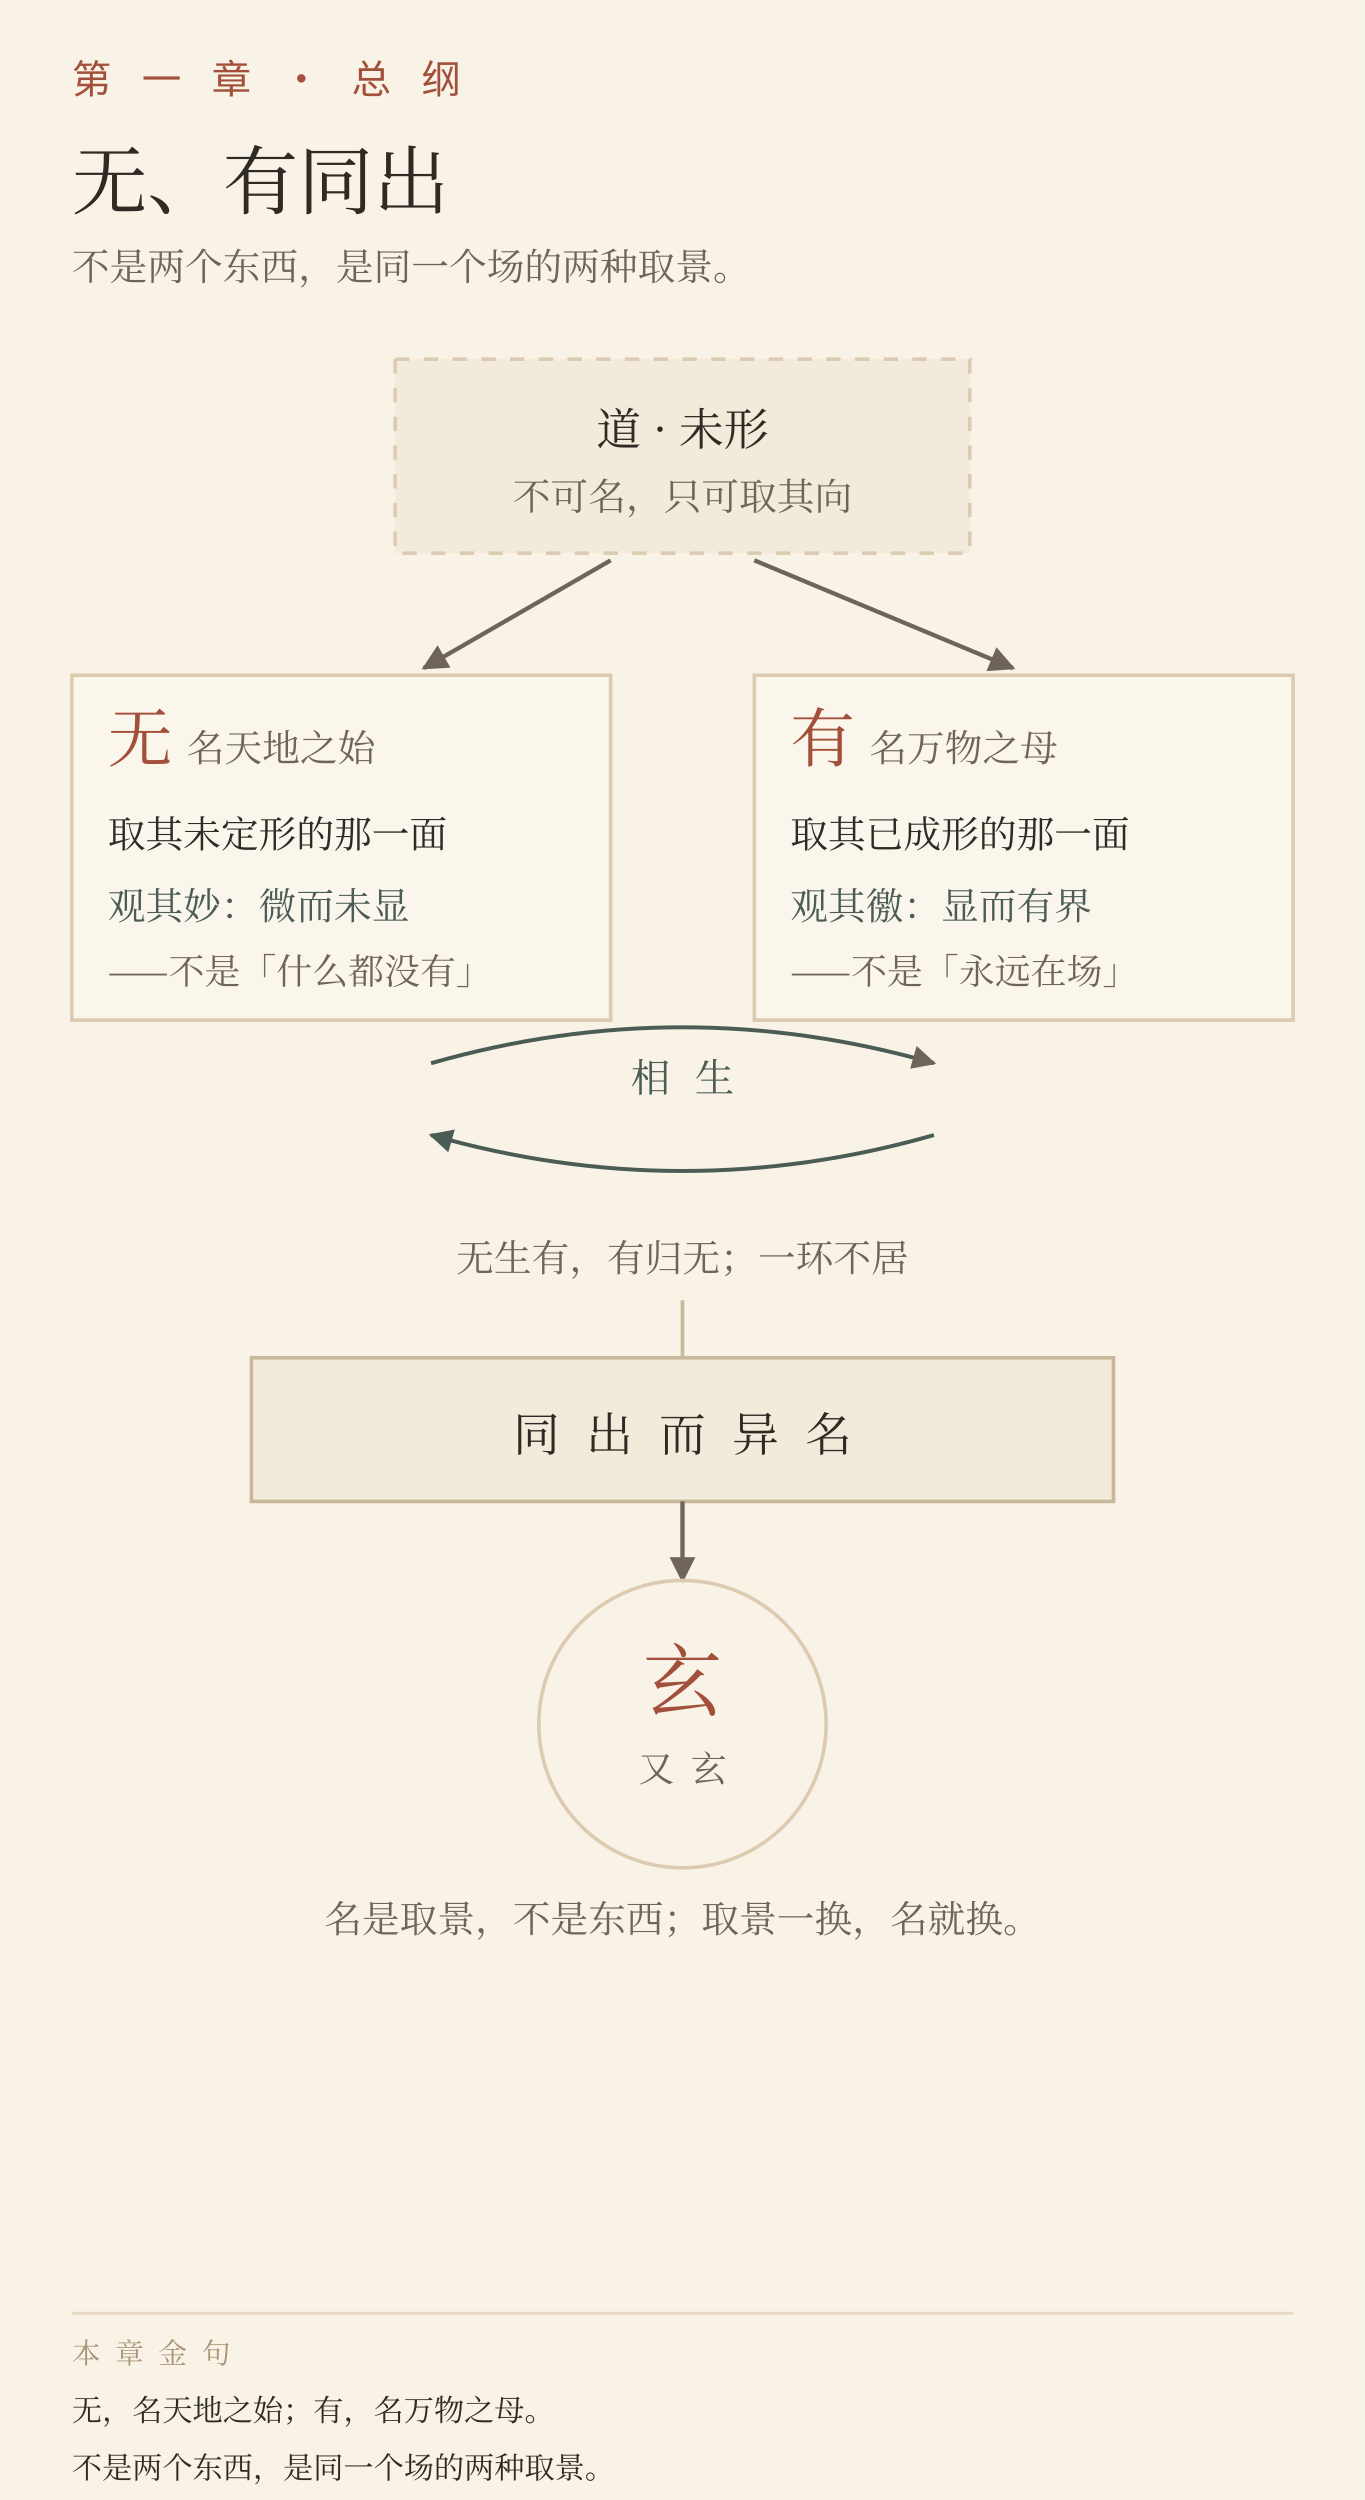
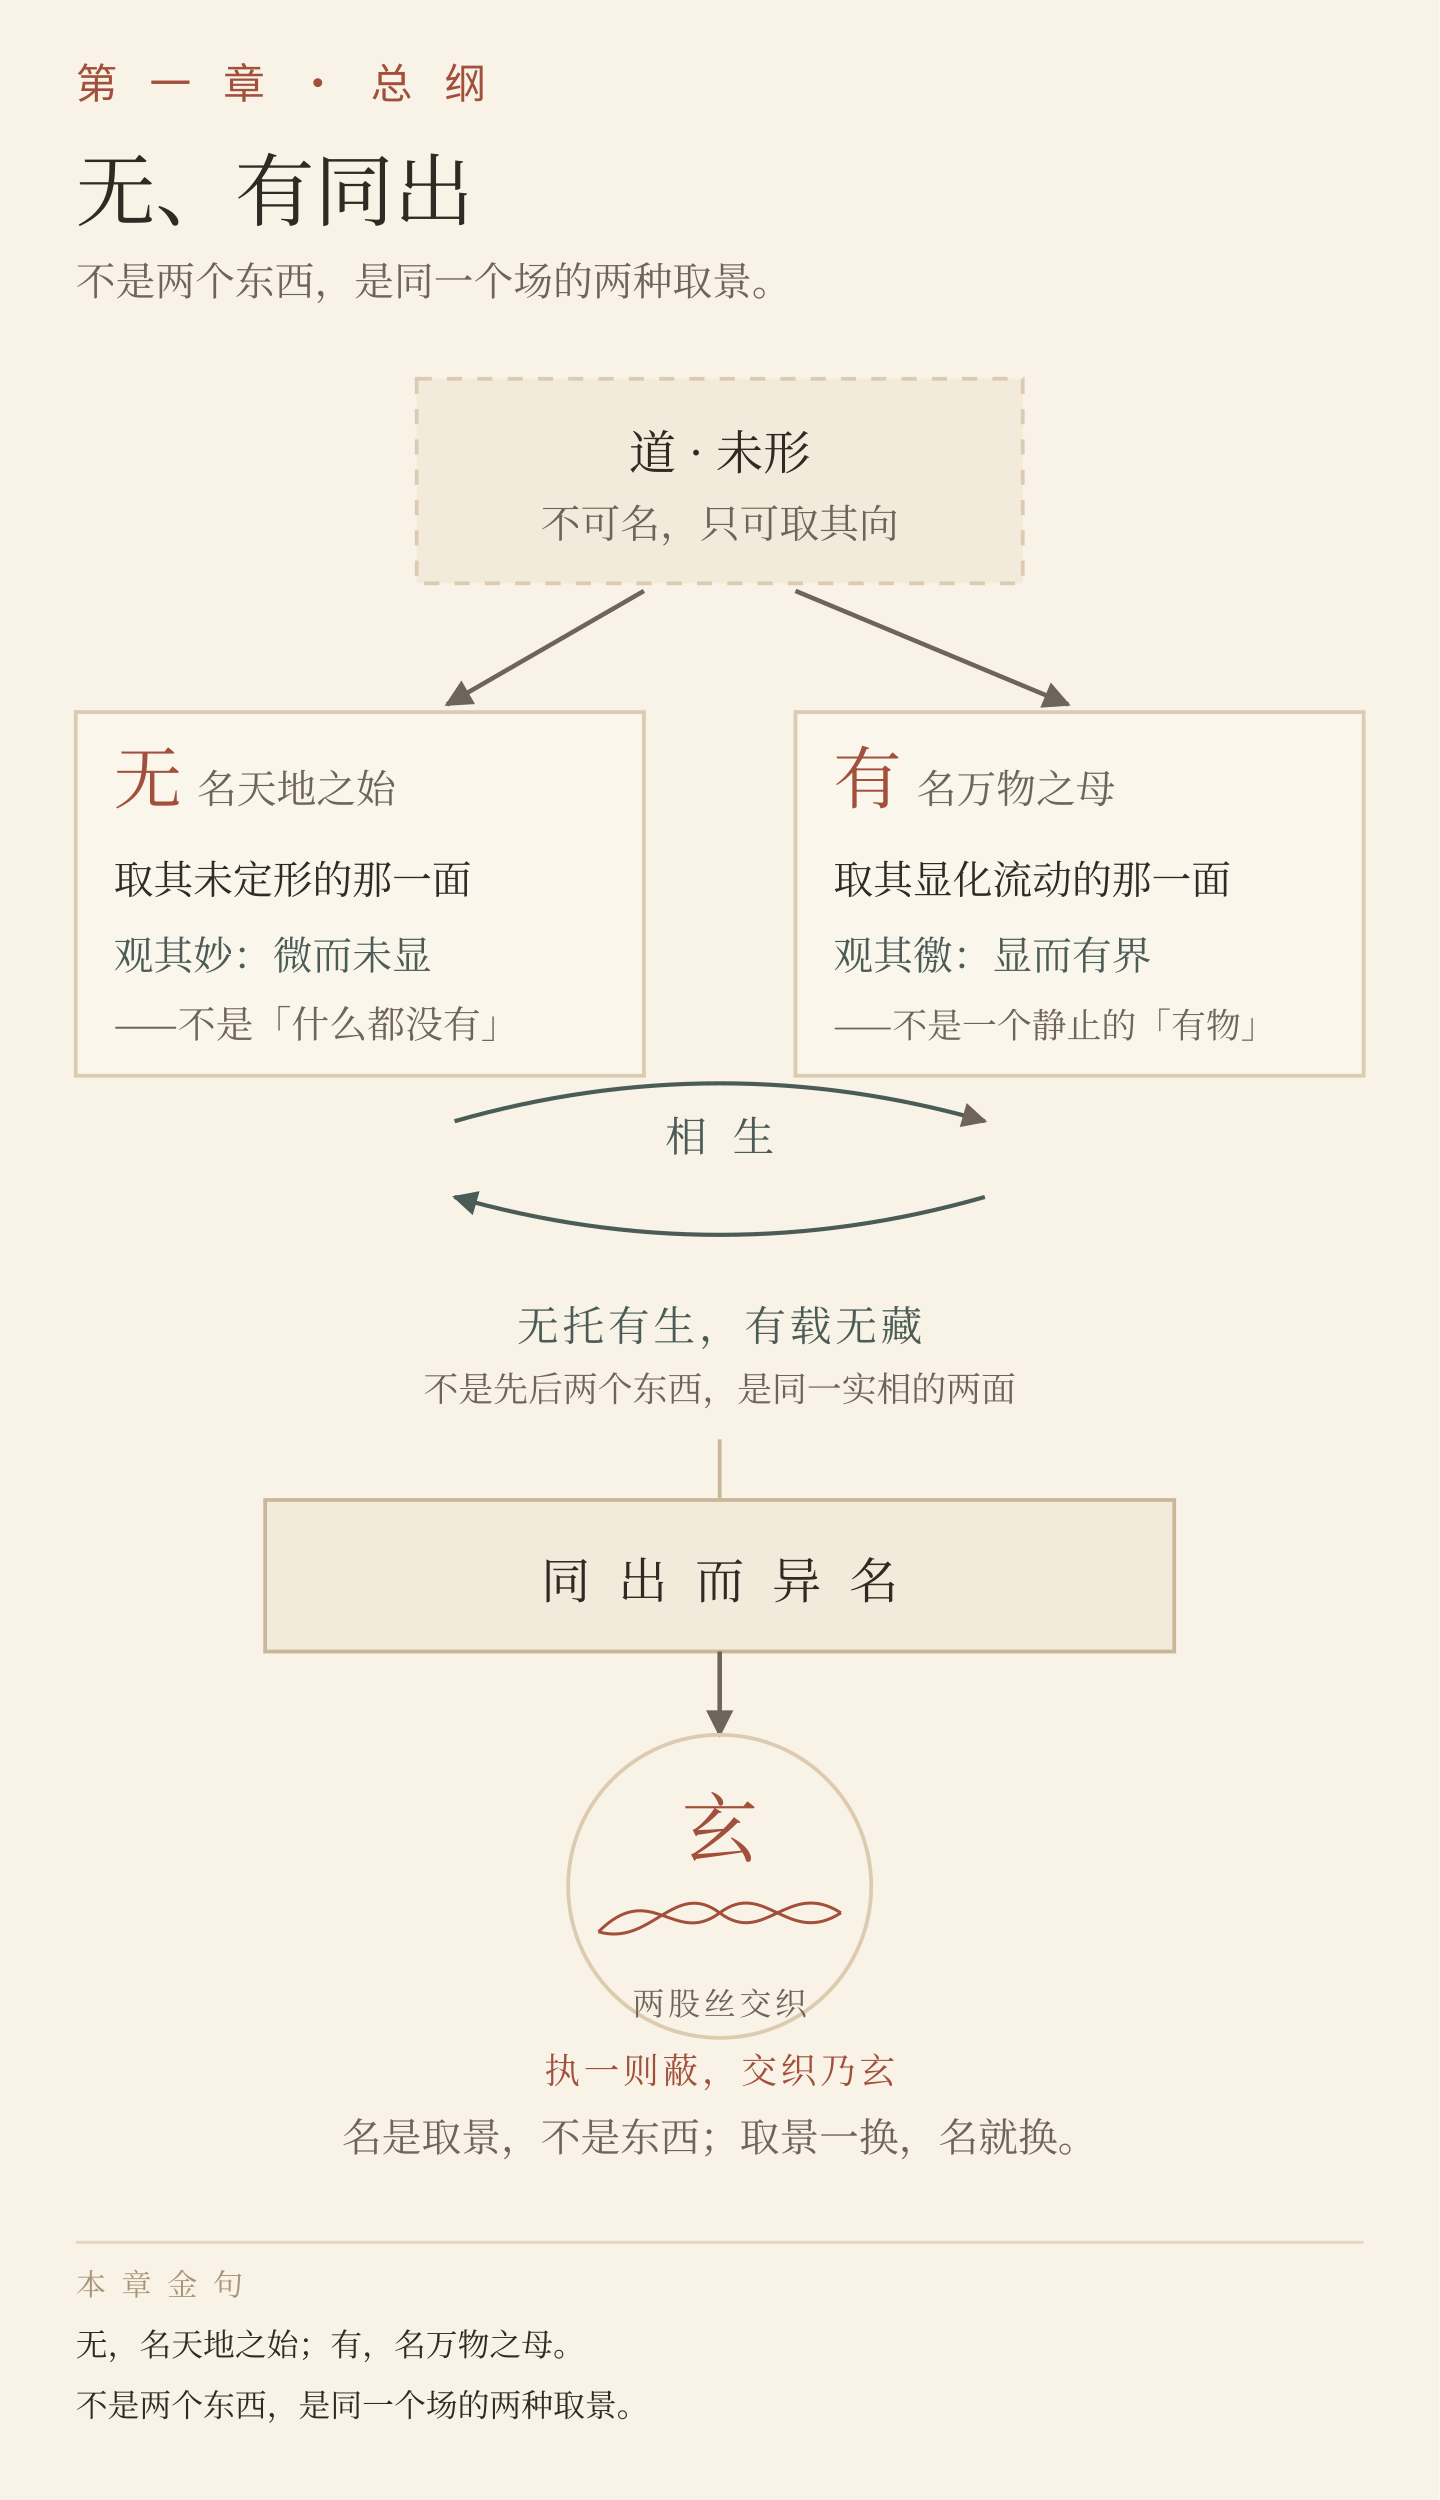
- <svg xmlns="http://www.w3.org/2000/svg" viewBox="0 0 380 696" role="img" aria-label="无与有同出而异名：一个场，两种取景" font-family="'Noto Serif CJK SC','Noto Serif SC','Songti SC',serif">
+ <svg xmlns="http://www.w3.org/2000/svg" viewBox="0 0 380 660" role="img" aria-label="无与有同出而异名：一个场，两种取景" font-family="'Noto Serif CJK SC','Noto Serif SC','Songti SC',serif">
  <defs>
    <marker id="arr" viewBox="0 0 10 10" refX="9" refY="5" markerWidth="6" markerHeight="6" orient="auto">
      <path d="M0 0 L10 5 L0 10 z" fill="#6E6459" />
    </marker>
    <marker id="arr2" viewBox="0 0 10 10" refX="9" refY="5" markerWidth="6" markerHeight="6" orient="auto">
      <path d="M0 0 L10 5 L0 10 z" fill="#4A5C55" />
    </marker>
    <marker id="arrL" viewBox="0 0 10 10" refX="1" refY="5" markerWidth="6" markerHeight="6" orient="auto">
      <path d="M10 0 L0 5 L10 10 z" fill="#4A5C55" />
    </marker>
    <marker id="arrS" viewBox="0 0 10 10" refX="9" refY="5" markerWidth="6" markerHeight="6" orient="auto">
      <path d="M0 0 L10 5 L0 10 z" fill="#A2503B" />
    </marker>
  </defs>
-   <rect x="0" y="0" width="380" height="696" fill="#F8F3E6" />
+   <rect x="0" y="0" width="380" height="660" fill="#F8F3E6" />
  <text x="20" y="26" font-size="11" fill="#A2503B" font-family="'Noto Sans CJK SC','Noto Sans SC',sans-serif" letter-spacing="3">第 一 章 · 总 纲</text>
  <text x="20" y="58" font-size="21" fill="#2F2A24">无、有同出</text>
  <text x="20" y="78" font-size="10.5" fill="#6E6459">不是两个东西，是同一个场的两种取景。</text>
  <rect x="110" y="100" width="160" height="54" fill="#F2EADA" stroke="#DCCBB0" stroke-width="1.0" stroke-dasharray="4 4" />
  <text x="190" y="124" font-size="12.5" fill="#2F2A24" text-anchor="middle">道 · 未形</text>
  <text x="190" y="142" font-size="10.5" fill="#6E6459" text-anchor="middle">不可名，只可取其向</text>
  <line x1="170" y1="156" x2="118" y2="186" stroke="#6E6459" stroke-width="1.2" marker-end="url(#arr)" />
  <line x1="210" y1="156" x2="282" y2="186" stroke="#6E6459" stroke-width="1.2" marker-end="url(#arr)" />
  <rect x="20" y="188" width="150" height="96" fill="#FBF6EC" stroke="#DCCBB0" stroke-width="1.0" />
  <text x="30" y="212" font-size="18" fill="#A2503B">无</text>
  <text x="52" y="212" font-size="10.5" fill="#6E6459">名天地之始</text>
  <text x="30" y="236" font-size="10.5" fill="#2F2A24">取其未定形的那一面</text>
  <text x="30" y="256" font-size="10.5" fill="#4A5C55">观其妙：微而未显</text>
  <text x="30" y="274" font-size="10" fill="#6E6459">——不是「什么都没有」</text>
  <rect x="210" y="188" width="150" height="96" fill="#FBF6EC" stroke="#DCCBB0" stroke-width="1.0" />
  <text x="220" y="212" font-size="18" fill="#A2503B">有</text>
  <text x="242" y="212" font-size="10.5" fill="#6E6459">名万物之母</text>
-   <text x="220" y="236" font-size="10.5" fill="#2F2A24">取其已成形的那一面</text>
+   <text x="220" y="236" font-size="10.5" fill="#2F2A24">取其显化流动的那一面</text>
  <text x="220" y="256" font-size="10.5" fill="#4A5C55">观其徼：显而有界</text>
-   <text x="220" y="274" font-size="10" fill="#6E6459">——不是「永远在场」</text>
+   <text x="220" y="274" font-size="9.2" fill="#6E6459">——不是一个静止的「有物」</text>
  <path d="M 120 296 Q 190 276 260 296" fill="none" stroke="#4A5C55" stroke-width="1.1" marker-end="url(#arr)" />
  <path d="M 260 316 Q 190 336 120 316" fill="none" stroke="#4A5C55" stroke-width="1.1" marker-end="url(#arr2)" />
  <text x="190" y="304" font-size="11" fill="#4A5C55" text-anchor="middle" letter-spacing="2">相 生</text>
-   <text x="190" y="354" font-size="10.5" fill="#6E6459" text-anchor="middle">无生有，有归无；一环不居</text>
-   <line x1="190" y1="362" x2="190" y2="378" stroke="#C9B79A" stroke-width="1" />
-   <rect x="70" y="378" width="240" height="40" fill="#F2EADA" stroke="#C9B79A" stroke-width="1.0" />
-   <text x="190" y="404" font-size="13" fill="#2F2A24" text-anchor="middle" letter-spacing="2">同 出 而 异 名</text>
-   <line x1="190" y1="418" x2="190" y2="440" stroke="#6E6459" stroke-width="1.2" marker-end="url(#arr)" />
-   <circle cx="190" cy="480" r="40" fill="none" stroke="#DCCBB0" stroke-width="1" />
-   <text x="190" y="476" font-size="22" fill="#A2503B" text-anchor="middle">玄</text>
-   <text x="190" y="496" font-size="10" fill="#6E6459" text-anchor="middle" letter-spacing="1">又 玄</text>
-   <text x="190" y="538" font-size="10.5" fill="#6E6459" text-anchor="middle">名是取景，不是东西；取景一换，名就换。</text>
-   <line x1="20" y1="644" x2="360" y2="644" stroke="#E6D8C2" stroke-width="0.8" />
-   <text x="20" y="658" font-size="8.0" fill="#A89577" letter-spacing="1">本 章 金 句</text>
-   <text x="20" y="674" font-size="8.4" fill="#2F2A24">无，名天地之始；有，名万物之母。</text>
-   <text x="20" y="690" font-size="8.4" fill="#2F2A24">不是两个东西，是同一个场的两种取景。</text>
+   <text x="190" y="354" font-size="11" fill="#4A5C55" text-anchor="middle" letter-spacing="1">无托有生，有载无藏</text>
+   <text x="190" y="370" font-size="9.2" fill="#6E6459" text-anchor="middle">不是先后两个东西，是同一实相的两面</text>
+   <line x1="190" y1="380" x2="190" y2="396" stroke="#C9B79A" stroke-width="1" />
+   <rect x="70" y="396" width="240" height="40" fill="#F2EADA" stroke="#C9B79A" stroke-width="1.0" />
+   <text x="190" y="422" font-size="13" fill="#2F2A24" text-anchor="middle" letter-spacing="2">同 出 而 异 名</text>
+   <line x1="190" y1="436" x2="190" y2="458" stroke="#6E6459" stroke-width="1.2" marker-end="url(#arr)" />
+   <circle cx="190" cy="498" r="40" fill="none" stroke="#DCCBB0" stroke-width="1" />
+   <text x="190" y="490" font-size="20" fill="#A2503B" text-anchor="middle">玄</text>
+   <path d="M158 510 C 172 496 178 514 190 505 C 202 496 208 514 222 505" fill="none" stroke="#A2503B" stroke-width="0.8" />
+   <path d="M158 510 C 172 514 178 496 190 505 C 202 514 208 496 222 505" fill="none" stroke="#A2503B" stroke-width="0.8" />
+   <text x="190" y="532" font-size="8.4" fill="#6E6459" text-anchor="middle" letter-spacing="1">两股丝交织</text>
+   <text x="190" y="550" font-size="9.4" fill="#A2503B" text-anchor="middle" letter-spacing="1">执一则蔽，交织乃玄</text>
+   <text x="190" y="568" font-size="10.5" fill="#6E6459" text-anchor="middle">名是取景，不是东西；取景一换，名就换。</text>
+   <line x1="20" y1="592" x2="360" y2="592" stroke="#E6D8C2" stroke-width="0.8" />
+   <text x="20" y="606" font-size="8.0" fill="#A89577" letter-spacing="1">本 章 金 句</text>
+   <text x="20" y="622" font-size="8.4" fill="#2F2A24">无，名天地之始；有，名万物之母。</text>
+   <text x="20" y="638" font-size="8.4" fill="#2F2A24">不是两个东西，是同一个场的两种取景。</text>
</svg>
